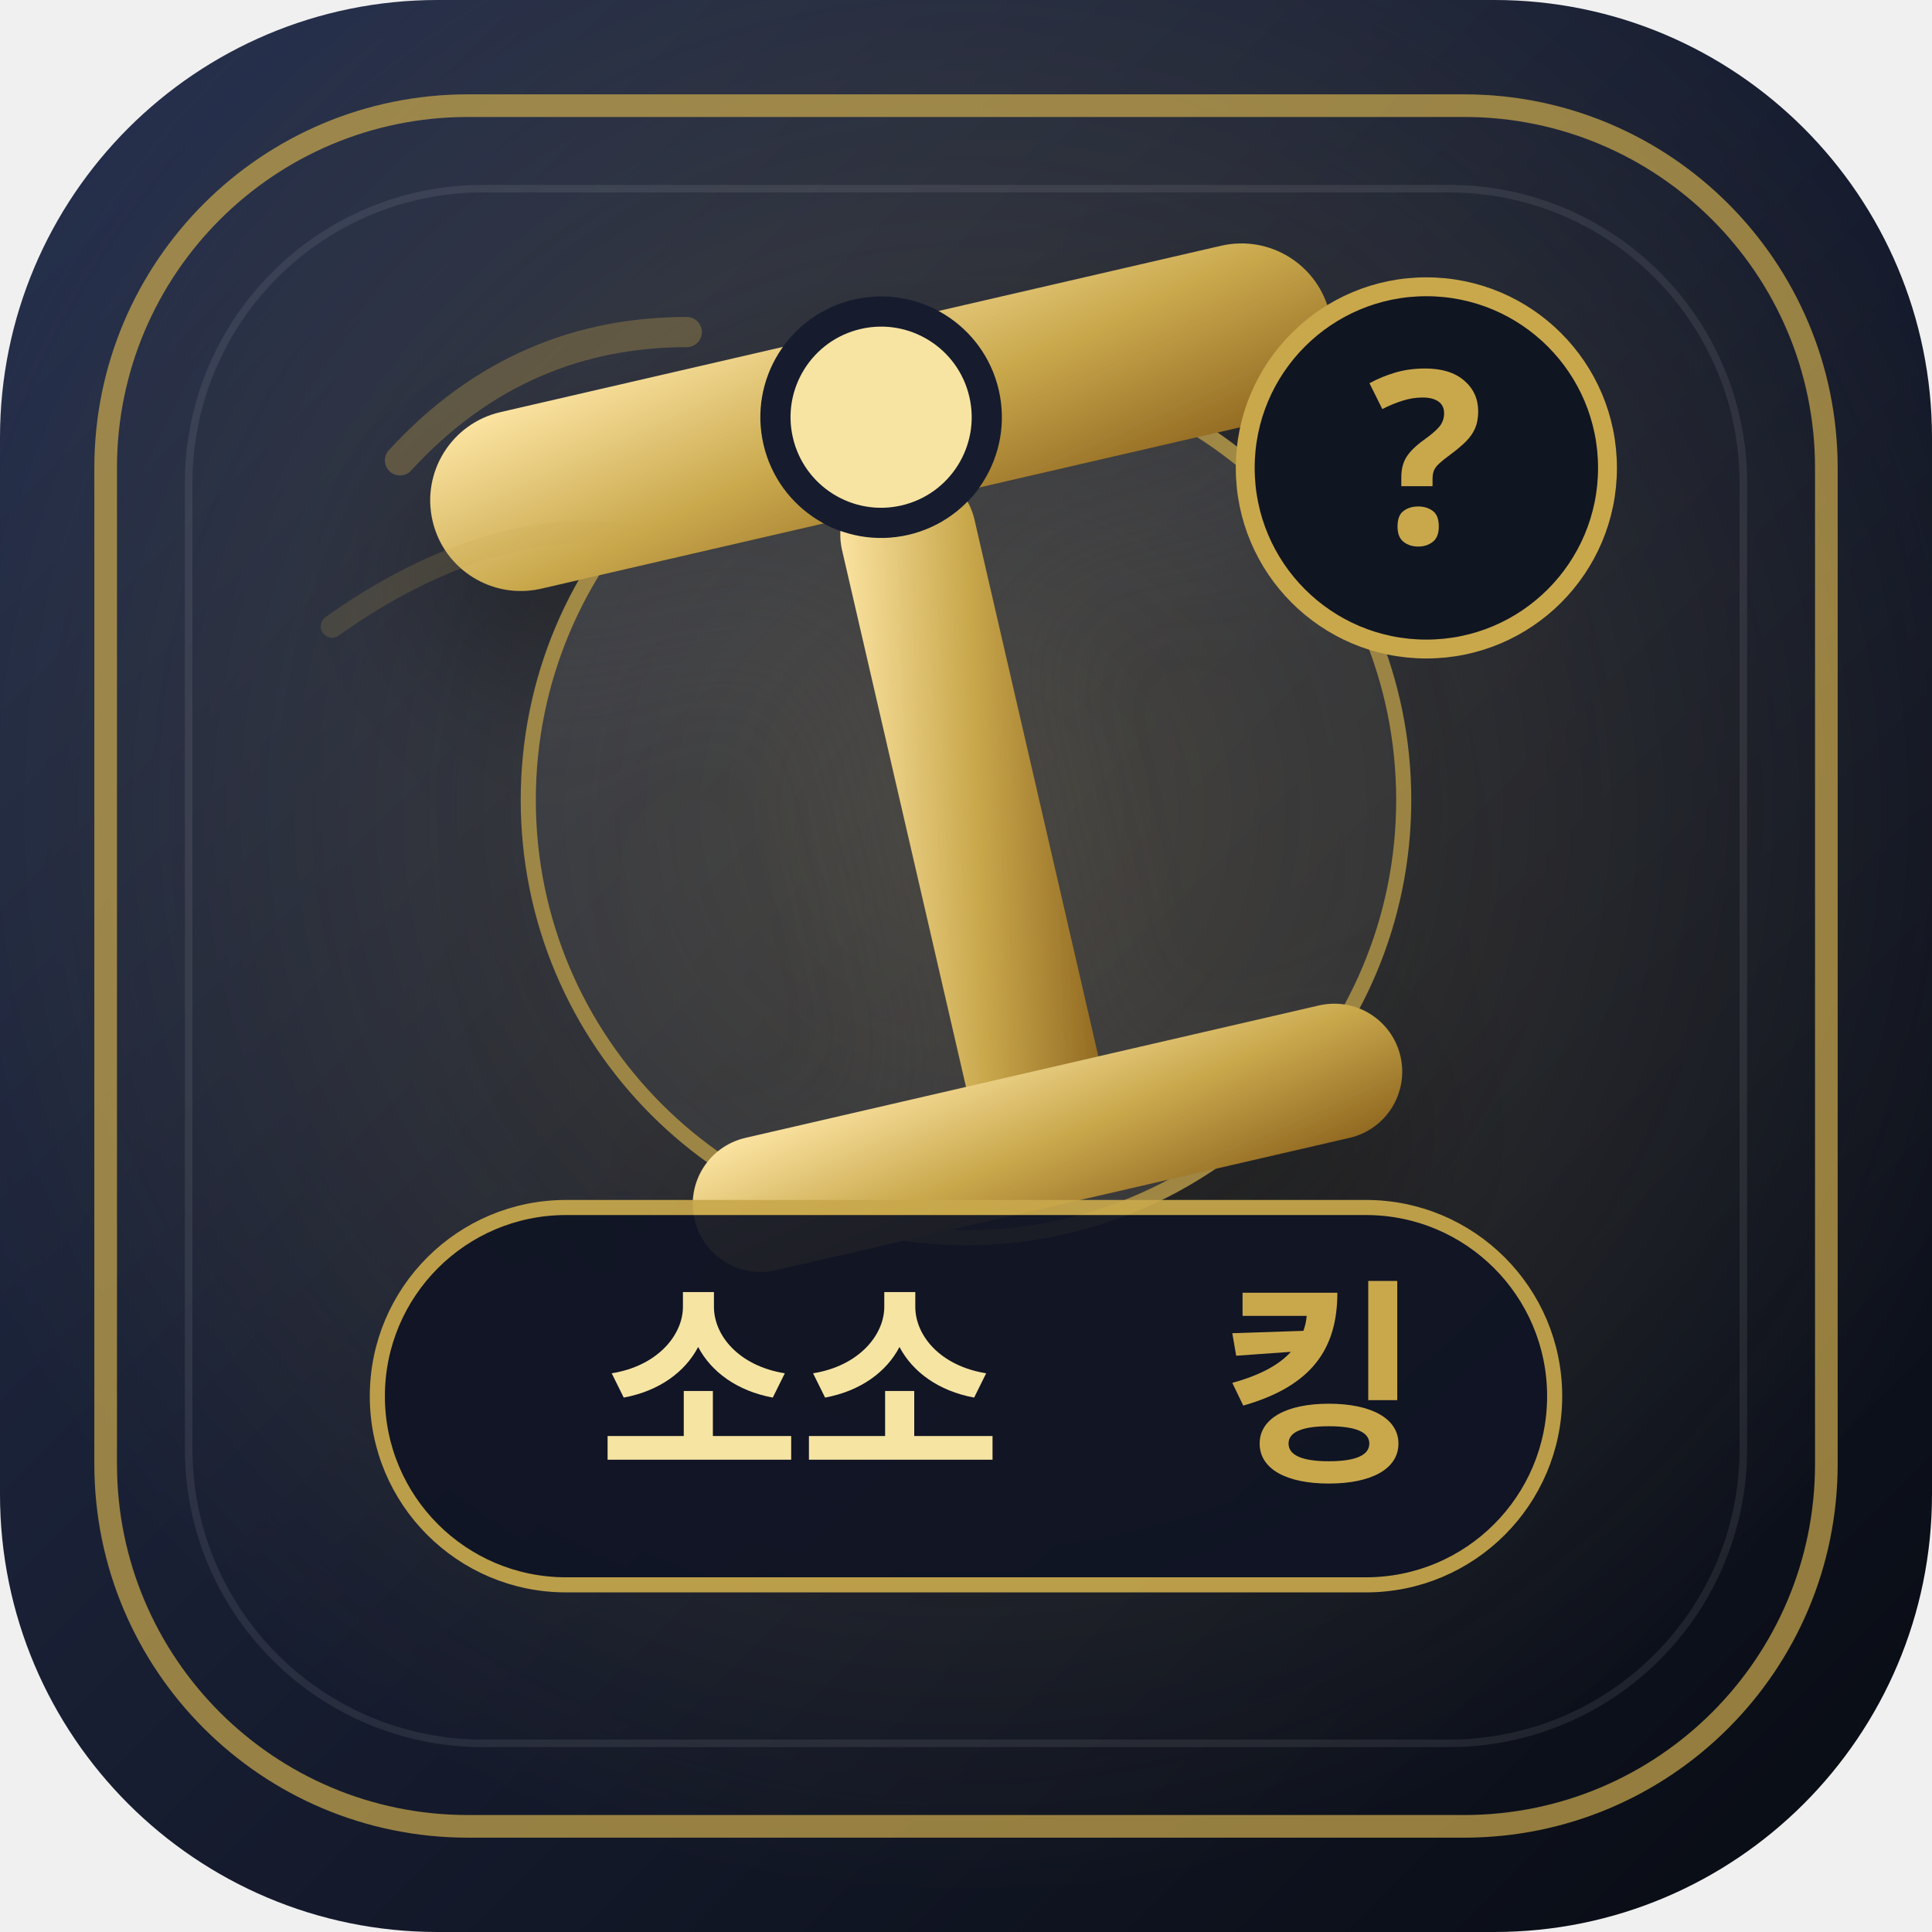
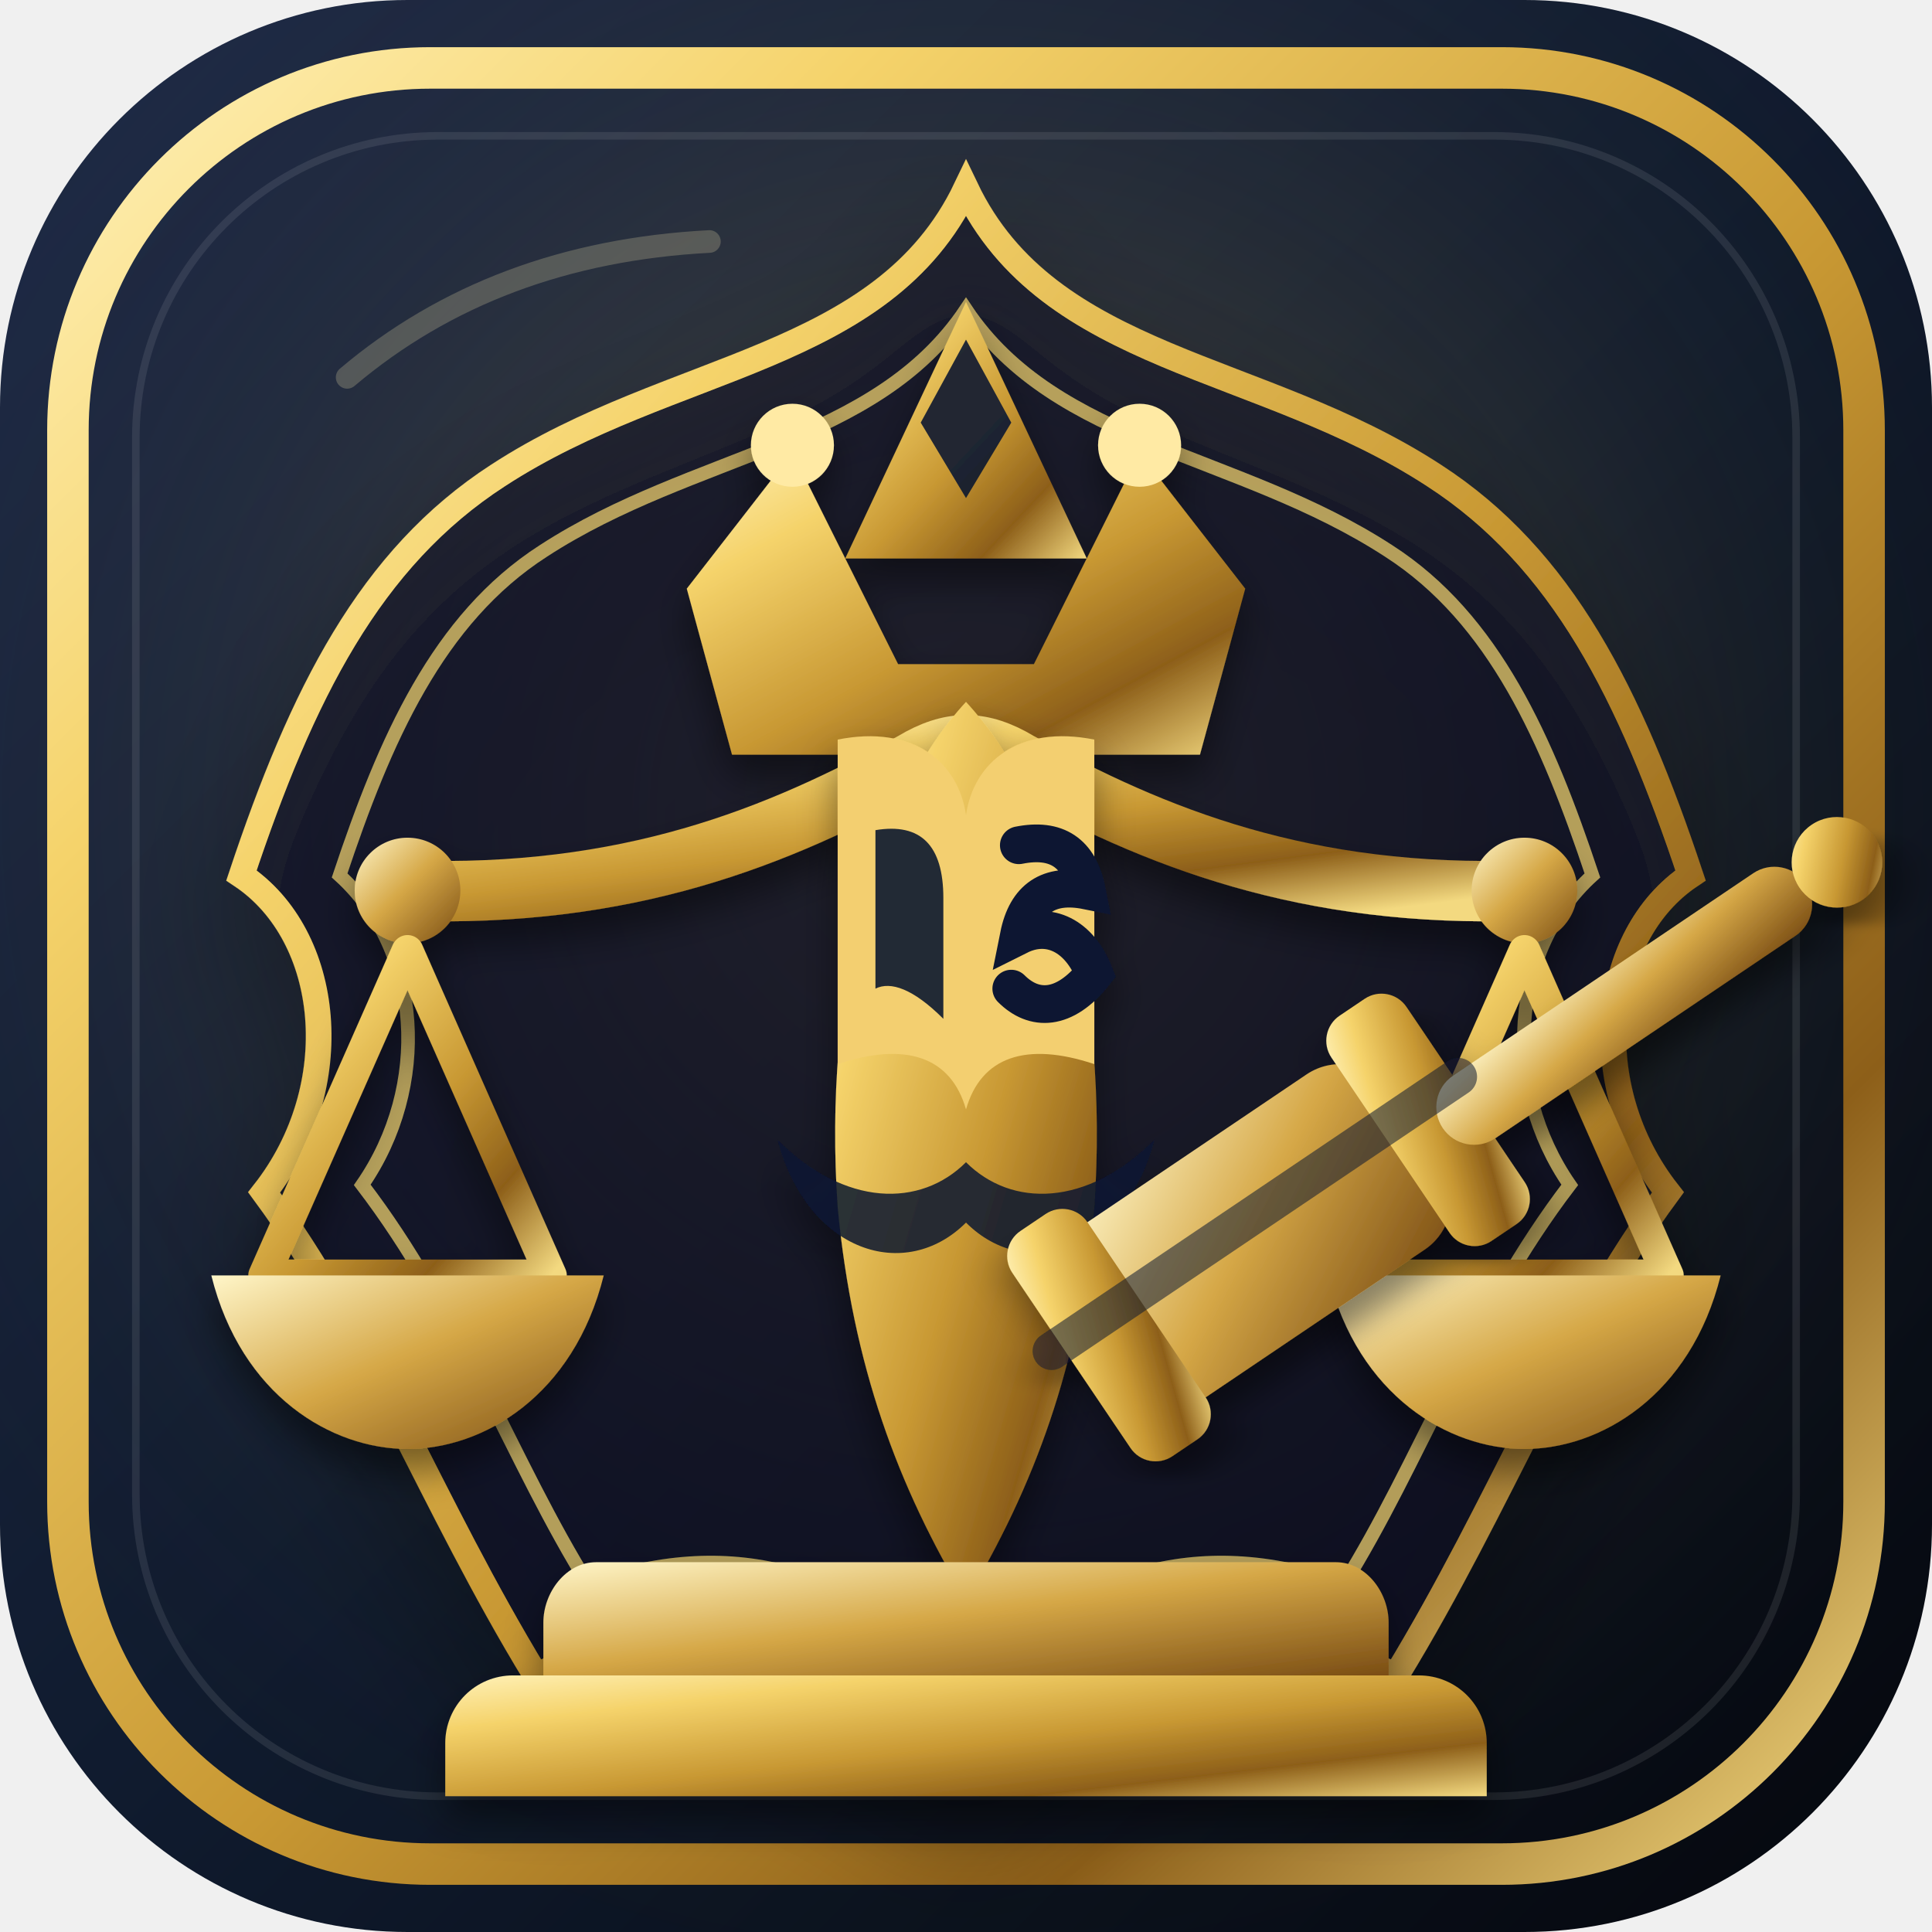
<svg xmlns="http://www.w3.org/2000/svg" viewBox="0 0 256 256" width="256" height="256" role="img" aria-label="소소킹 황당재판소 앱 아이콘">
  <defs>
    <linearGradient id="bg" x1="0" y1="0" x2="1" y2="1">
-       <stop offset="0" stop-color="#26314f" />
-       <stop offset="0.55" stop-color="#151b2d" />
-       <stop offset="1" stop-color="#080b12" />
+       <stop offset="0" stop-color="#1f2b48" />
+       <stop offset="0.52" stop-color="#0f1a2d" />
+       <stop offset="1" stop-color="#05070c" />
    </linearGradient>
    <linearGradient id="gold" x1="0" y1="0" x2="1" y2="1">
-       <stop offset="0" stop-color="#ffe8a8" />
-       <stop offset="0.52" stop-color="#c9a84c" />
-       <stop offset="1" stop-color="#8d641e" />
+       <stop offset="0" stop-color="#fff1b8" />
+       <stop offset="0.22" stop-color="#f5d36b" />
+       <stop offset="0.54" stop-color="#c89833" />
+       <stop offset="0.78" stop-color="#8d5f19" />
+       <stop offset="1" stop-color="#f3d980" />
    </linearGradient>
-     <radialGradient id="halo" cx="50%" cy="42%" r="56%">
-       <stop offset="0" stop-color="#c9a84c" stop-opacity="0.24" />
-       <stop offset="1" stop-color="#c9a84c" stop-opacity="0" />
+     <linearGradient id="goldSoft" x1="0" y1="0" x2="1" y2="1">
+       <stop offset="0" stop-color="#fff6c9" />
+       <stop offset="0.48" stop-color="#d5a746" />
+       <stop offset="1" stop-color="#7a4d14" />
+     </linearGradient>
+     <radialGradient id="glow" cx="50%" cy="42%" r="64%">
+       <stop offset="0" stop-color="#f0c85a" stop-opacity="0.26" />
+       <stop offset="0.56" stop-color="#c9a84c" stop-opacity="0.08" />
+       <stop offset="1" stop-color="#000000" stop-opacity="0" />
    </radialGradient>
-     <filter id="softShadow" x="-30%" y="-30%" width="160%" height="160%">
-       <feDropShadow dx="0" dy="10" stdDeviation="10" flood-color="#000" flood-opacity="0.34" />
+     <filter id="shadow" x="-25%" y="-25%" width="150%" height="150%">
+       <feDropShadow dx="0" dy="8" stdDeviation="8" flood-color="#000000" flood-opacity="0.44" />
+     </filter>
+     <filter id="fineShadow" x="-35%" y="-35%" width="170%" height="170%">
+       <feDropShadow dx="0" dy="3" stdDeviation="2.5" flood-color="#000000" flood-opacity="0.45" />
    </filter>
  </defs>
-   <rect width="256" height="256" rx="58" fill="url(#bg)" />
-   <rect width="256" height="256" rx="58" fill="url(#halo)" />
-   <rect x="14" y="14" width="228" height="228" rx="48" fill="none" stroke="#c9a84c" stroke-width="3" opacity="0.72" />
-   <rect x="25" y="25" width="206" height="206" rx="39" fill="none" stroke="#ffffff" stroke-width="1" opacity="0.08" />
-   <g filter="url(#softShadow)">
-     <circle cx="128" cy="106" r="58" fill="rgba(255,255,255,0.04)" stroke="#c9a84c" stroke-width="2" opacity="0.7" />
-     <g transform="translate(128 104) rotate(-13)">
-       <rect x="-9" y="-43" width="18" height="92" rx="9" fill="url(#gold)" />
-       <rect x="-48" y="39" width="96" height="18" rx="9" fill="url(#gold)" />
-       <rect x="-61" y="-62" width="122" height="24" rx="12" fill="url(#gold)" />
-       <circle cx="0" cy="-50" r="14" fill="#f7e4a3" stroke="#151b2d" stroke-width="4" />
-     </g>
+   <rect width="256" height="256" rx="54" fill="url(#bg)" />
+   <rect width="256" height="256" rx="54" fill="url(#glow)" />
+   <rect x="9" y="9" width="238" height="238" rx="48" fill="none" stroke="url(#gold)" stroke-width="5.5" />
+   <rect x="18" y="18" width="220" height="220" rx="40" fill="none" stroke="#ffffff" stroke-opacity="0.09" stroke-width="1" />
+   <g filter="url(#shadow)">
+     <path d="M128 25 C139 48 167 48 190 63 C207 74 216 92 224 116 C212 124 210 144 221 158 C207 177 199 199 185 222 C164 213 147 218 128 235 C109 218 92 213 71 222 C57 199 49 177 35 158 C46 144 44 124 32 116 C40 92 49 74 66 63 C89 48 117 48 128 25Z" fill="#0b1426" fill-opacity="0.58" stroke="url(#gold)" stroke-width="3.4" />
+     <path d="M128 41 C140 59 164 60 184 73 C198 82 205 98 211 116 C200 126 199 144 208 157 C195 174 188 194 178 210 C158 203 143 209 128 222 C113 209 98 203 78 210 C68 194 61 174 48 157 C57 144 56 126 45 116 C51 98 58 82 72 73 C92 60 116 59 128 41Z" fill="none" stroke="#f4d46f" stroke-width="1.8" stroke-opacity="0.7" />
  </g>
-   <g transform="translate(128 185)">
-     <rect x="-78" y="-25" width="156" height="50" rx="25" fill="#0f1424" stroke="#c9a84c" stroke-width="2" opacity="0.92" />
-     <text x="-22" y="9" text-anchor="middle" font-size="29" font-family="Noto Serif KR, Apple SD Gothic Neo, Malgun Gothic, serif" font-weight="900" fill="#f6e4a3">소소</text>
-     <text x="47" y="9" text-anchor="middle" font-size="29" font-family="Noto Serif KR, Apple SD Gothic Neo, Malgun Gothic, serif" font-weight="900" fill="#c9a84c">킹</text>
+   <g filter="url(#fineShadow)">
+     <path d="M112 74 L128 40 L144 74 Z" fill="url(#gold)" />
+     <path d="M91 78 L105 60 L119 88 L137 88 L151 60 L165 78 L159 100 L97 100 Z" fill="url(#gold)" />
+     <circle cx="105" cy="59" r="5.5" fill="#ffeaa4" />
+     <circle cx="151" cy="59" r="5.5" fill="#ffeaa4" />
+     <path d="M128 45 L134 56 L128 66 L122 56 Z" fill="#0d1830" opacity="0.9" />
  </g>
-   <g transform="translate(189 62)">
-     <circle cx="0" cy="0" r="24" fill="#101522" stroke="#c9a84c" stroke-width="2.5" />
-     <text x="0" y="10" text-anchor="middle" font-size="32" font-family="Noto Sans KR, Apple SD Gothic Neo, sans-serif" font-weight="900" fill="#c9a84c">?</text>
+   <g filter="url(#fineShadow)">
+     <path d="M54 118 C83 119 103 111 121 101 C126 98 130 98 135 101 C153 111 173 119 202 118" fill="none" stroke="url(#gold)" stroke-width="8" stroke-linecap="round" />
+     <circle cx="54" cy="118" r="7" fill="url(#goldSoft)" />
+     <circle cx="202" cy="118" r="7" fill="url(#goldSoft)" />
+     <path d="M54 126 L35 169 L73 169 Z" fill="none" stroke="url(#gold)" stroke-width="4.2" stroke-linejoin="round" />
+     <path d="M202 126 L183 169 L221 169 Z" fill="none" stroke="url(#gold)" stroke-width="4.2" stroke-linejoin="round" />
+     <path d="M28 169 H80 C76 185 64 192 54 192 C44 192 32 185 28 169Z" fill="url(#goldSoft)" />
+     <path d="M176 169 H228 C224 185 212 192 202 192 C192 192 180 185 176 169Z" fill="url(#goldSoft)" />
  </g>
-   <path d="M53 61 C64 49 77 44 91 44" fill="none" stroke="#c9a84c" stroke-width="4" stroke-linecap="round" opacity="0.32" />
-   <path d="M44 83 C58 73 72 69 84 71" fill="none" stroke="#c9a84c" stroke-width="3" stroke-linecap="round" opacity="0.18" />
+   <g filter="url(#fineShadow)">
+     <path d="M128 93 C140 106 147 131 145 160 C143 181 137 197 128 212 C119 197 113 181 111 160 C109 131 116 106 128 93Z" fill="url(#gold)" />
+     <path d="M111 98 C121 96 127 101 128 108 C129 101 135 96 145 98 L145 141 C136 138 130 140 128 147 C126 140 120 138 111 141 Z" fill="#f3cf70" />
+     <path d="M116 110 C122 109 125 112 125 119 L125 135 C121 131 118 130 116 131 Z" fill="#0d1830" opacity="0.9" />
+     <path d="M135 112 C140 111 143 113 144 118 C139 117 136 119 135 124 C139 122 143 124 145 129 C141 134 137 134 134 131" fill="none" stroke="#0d1830" stroke-width="5" stroke-linecap="round" />
+     <path d="M103 151 C112 160 122 160 128 154 C134 160 144 160 153 151 C149 166 136 170 128 162 C120 170 107 166 103 151Z" fill="#0d1830" opacity="0.86" />
+     <path d="M79 207 H177 C181 207 184 211 184 215 V222 H72 V215 C72 211 75 207 79 207Z" fill="url(#goldSoft)" />
+     <path d="M68 222 H188 C193 222 197 226 197 231 V238 H59 V231 C59 226 63 222 68 222Z" fill="url(#gold)" />
+   </g>
+   <g transform="translate(153 168) rotate(-34)" filter="url(#fineShadow)">
+     <rect x="-13" y="-10" width="52" height="28" rx="8" fill="url(#goldSoft)" />
+     <rect x="-16" y="-14" width="12" height="36" rx="4" fill="url(#gold)" />
+     <rect x="35" y="-14" width="12" height="36" rx="4" fill="url(#gold)" />
+     <rect x="42" y="1" width="58" height="10" rx="5" fill="url(#goldSoft)" />
+     <circle cx="105" cy="6" r="6" fill="url(#gold)" />
+     <rect x="-20" y="-1" width="70" height="5" rx="2.5" fill="#0d1830" fill-opacity="0.55" />
+   </g>
+   <path d="M46 50 C59 39 75 33 94 32" fill="none" stroke="#fff0b6" stroke-width="3" stroke-linecap="round" stroke-opacity="0.22" />
</svg>
